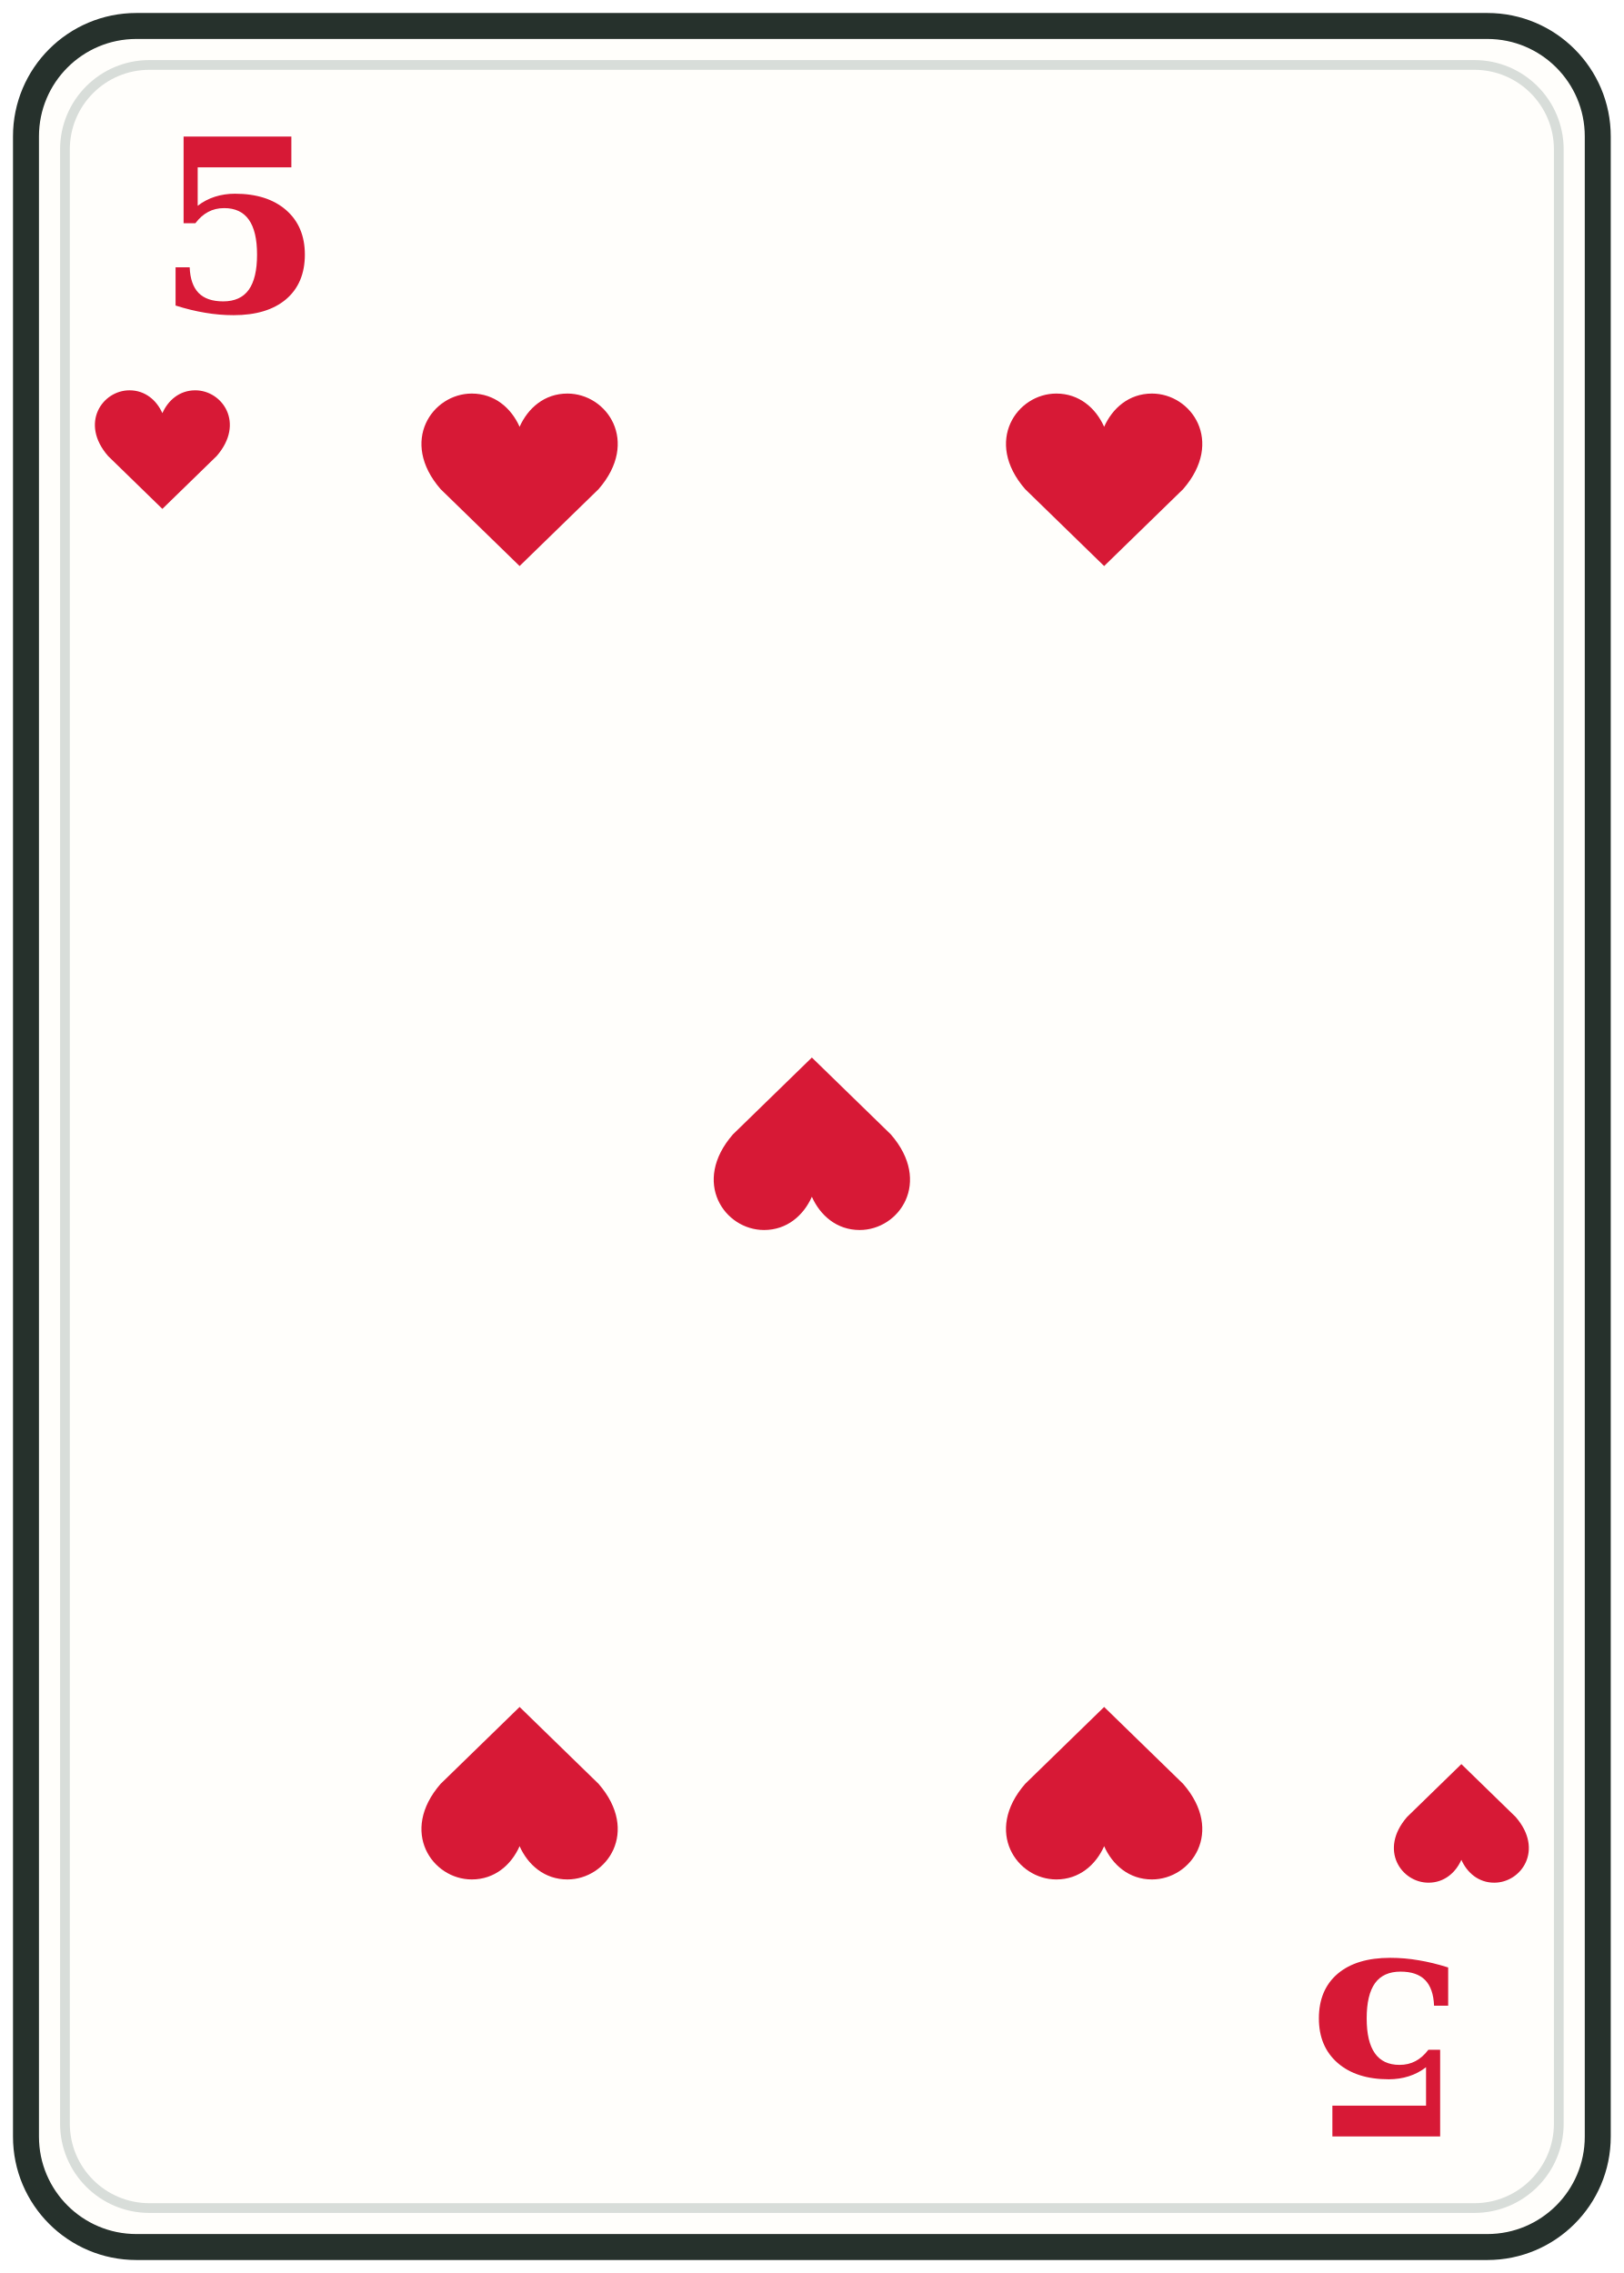
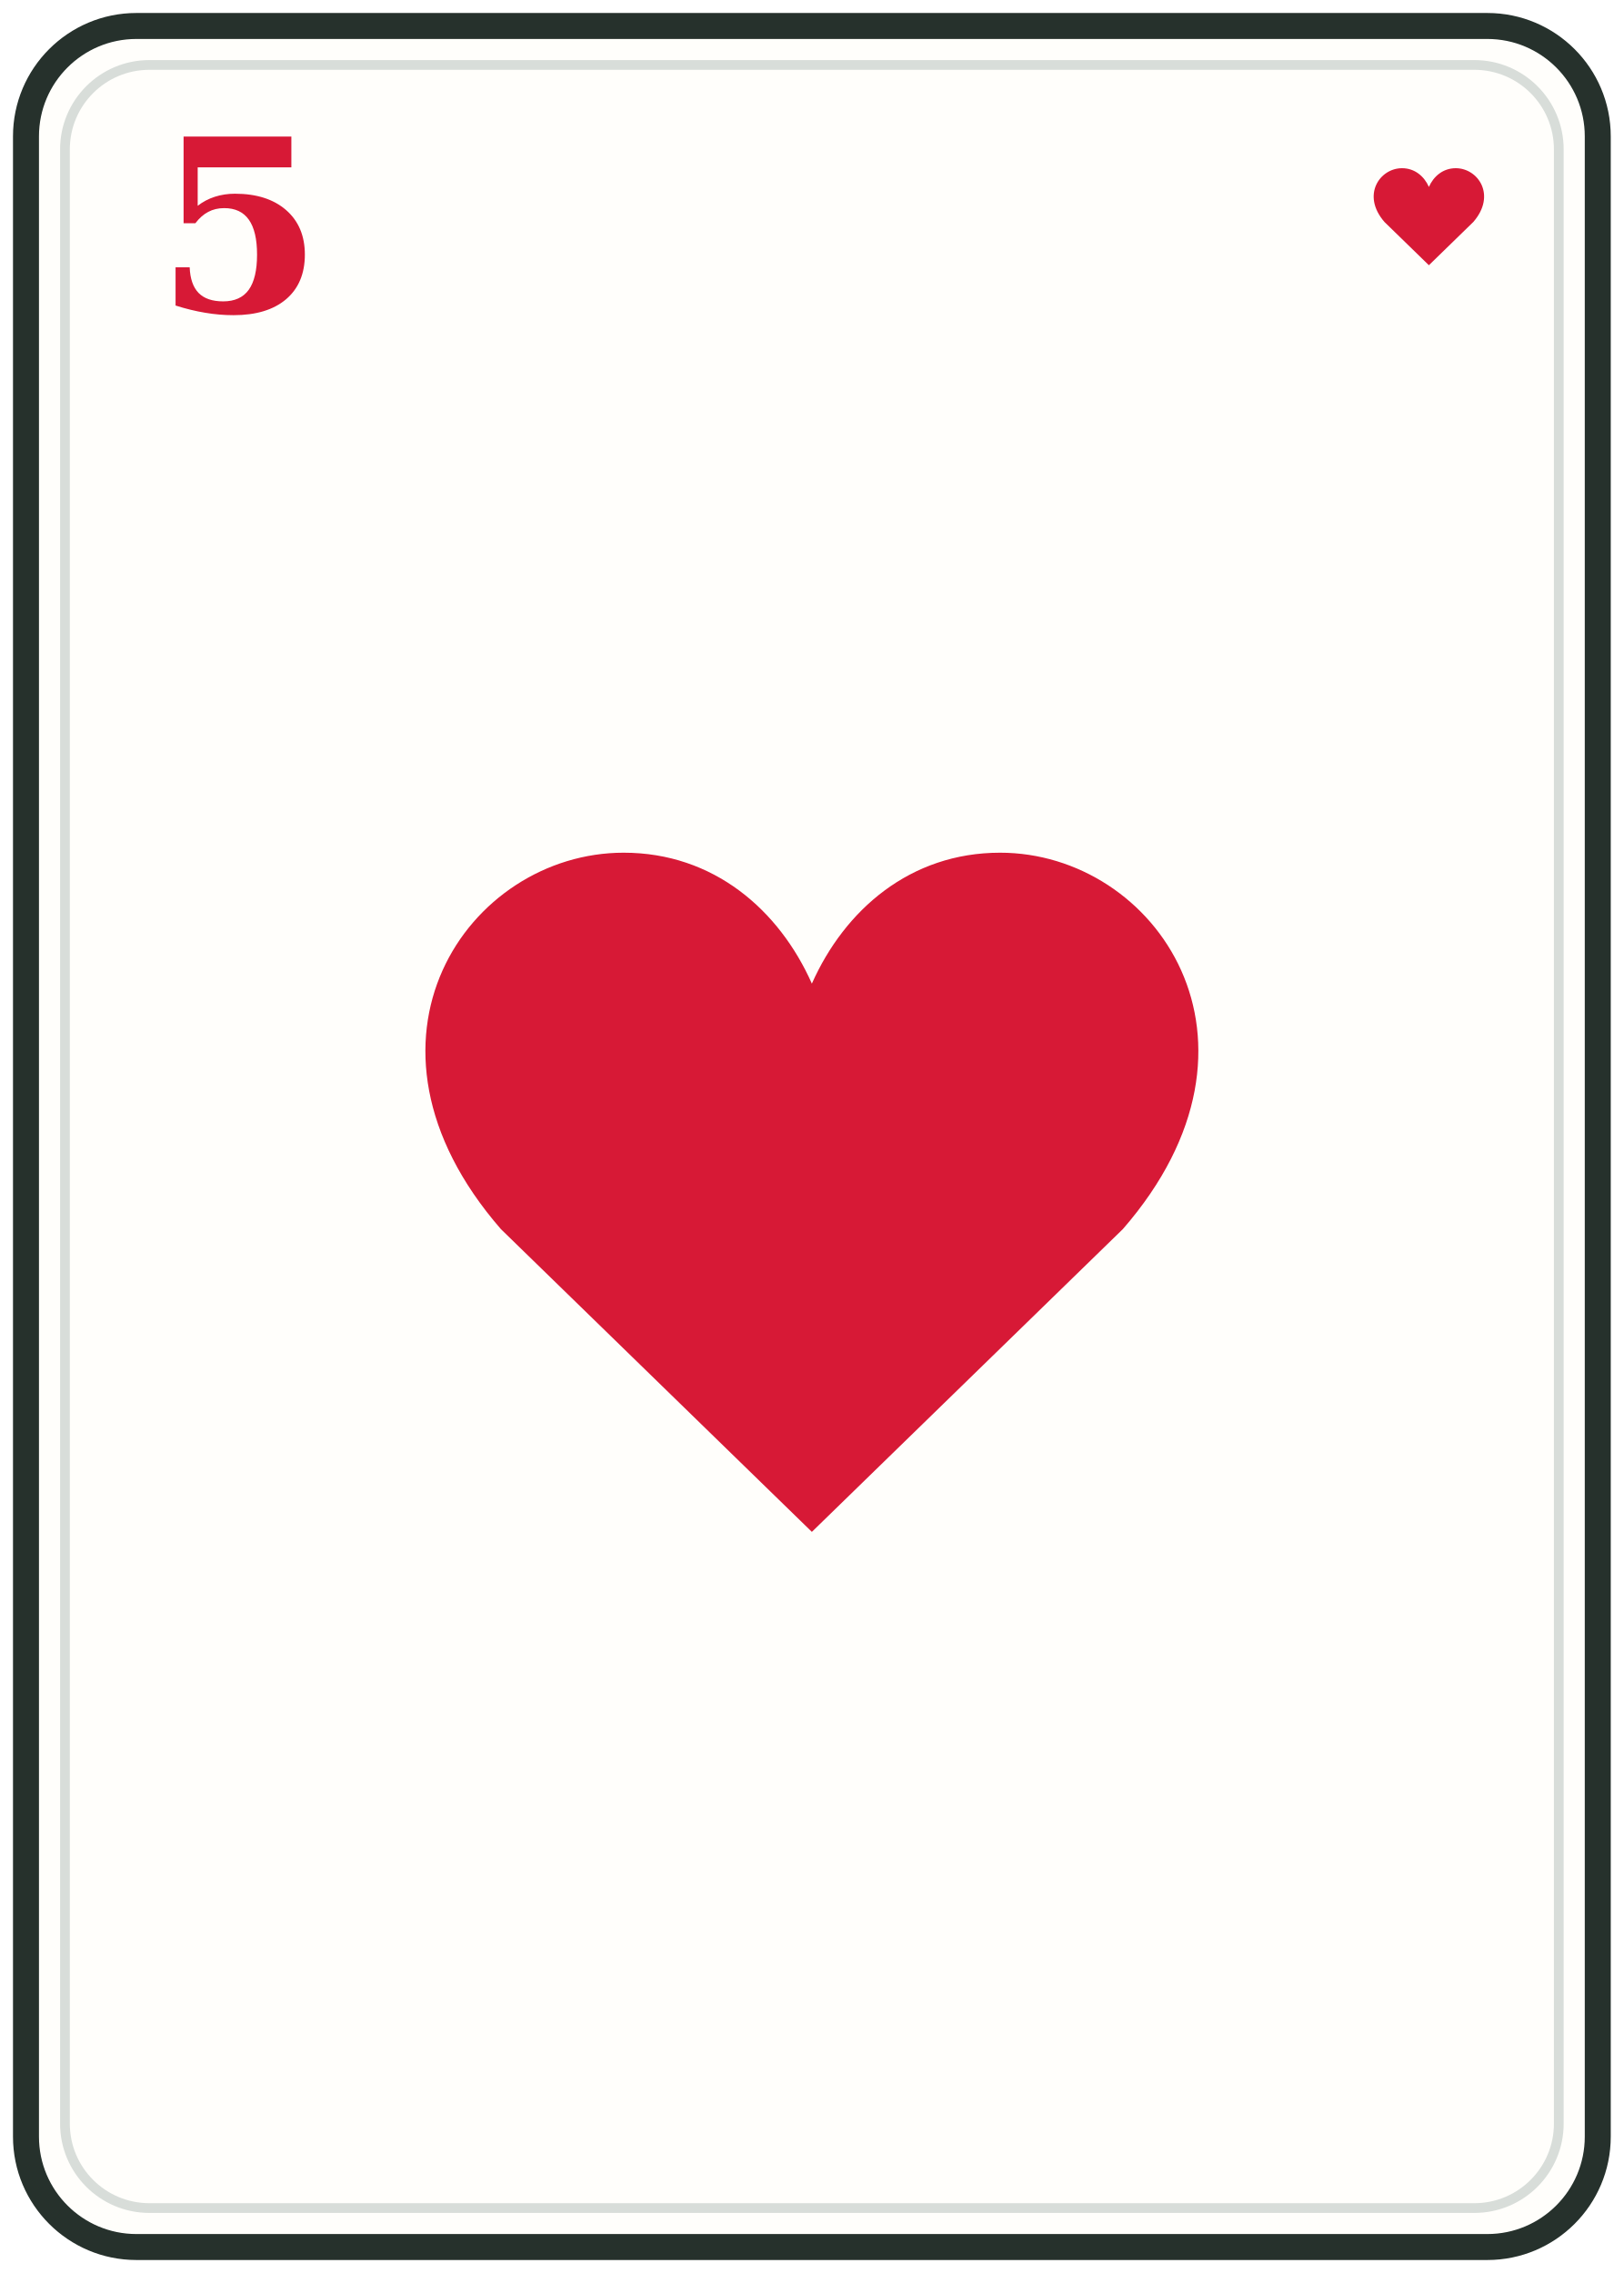
<svg xmlns="http://www.w3.org/2000/svg" width="250" height="350" viewBox="0 0 250 350">
  <rect x="4" y="4" width="242" height="342" rx="17" fill="#fffefb" stroke="#26312c" stroke-width="4" />
  <rect x="10" y="10" width="230" height="330" rx="13" fill="none" stroke="#d8ddd9" stroke-width="1.5" />
  <text x="24" y="48" font-family="DejaVu Serif,serif" font-weight="bold" font-size="37" fill="#d71936">5</text>
-   <g transform="translate(14.0,59.0) rotate(0 11.0 11.0) scale(0.22)" fill="#d71936">
+   <g transform="translate(211.0,25.0) rotate(0 9.0 9.0) scale(0.18)" fill="#d71936">
    <path d="M50 88 12 51C-8 28 8 5 27 5c11 0 19 7 23 16 4-9 12-16 23-16 19 0 35 23 15 46Z" />
  </g>
-   <g transform="translate(64.0,59.0) rotate(0 16.0 16.0) scale(0.32)" fill="#d71936">
+   <g transform="translate(62.0,125.0) rotate(0 63.0 63.0) scale(1.26)" fill="#d71936">
    <path d="M50 88 12 51C-8 28 8 5 27 5c11 0 19 7 23 16 4-9 12-16 23-16 19 0 35 23 15 46Z" />
  </g>
-   <g transform="translate(154.0,59.0) rotate(0 16.0 16.0) scale(0.32)" fill="#d71936">
-     <path d="M50 88 12 51C-8 28 8 5 27 5c11 0 19 7 23 16 4-9 12-16 23-16 19 0 35 23 15 46Z" />
-   </g>
-   <g transform="translate(109.0,159.0) rotate(180 16.0 16.0) scale(0.32)" fill="#d71936">
-     <path d="M50 88 12 51C-8 28 8 5 27 5c11 0 19 7 23 16 4-9 12-16 23-16 19 0 35 23 15 46Z" />
-   </g>
-   <g transform="translate(64.0,259.0) rotate(180 16.0 16.0) scale(0.32)" fill="#d71936">
-     <path d="M50 88 12 51C-8 28 8 5 27 5c11 0 19 7 23 16 4-9 12-16 23-16 19 0 35 23 15 46Z" />
-   </g>
-   <g transform="translate(154.0,259.0) rotate(180 16.0 16.0) scale(0.32)" fill="#d71936">
-     <path d="M50 88 12 51C-8 28 8 5 27 5c11 0 19 7 23 16 4-9 12-16 23-16 19 0 35 23 15 46Z" />
-   </g>
-   <g transform="rotate(180 125 175)">
-     <text x="24" y="48" font-family="DejaVu Serif,serif" font-weight="bold" font-size="37" fill="#d71936">5</text>
-     <g transform="translate(14.0,59.0) rotate(0 11.0 11.0) scale(0.22)" fill="#d71936">
-       <path d="M50 88 12 51C-8 28 8 5 27 5c11 0 19 7 23 16 4-9 12-16 23-16 19 0 35 23 15 46Z" />
-     </g>
-   </g>
</svg>
